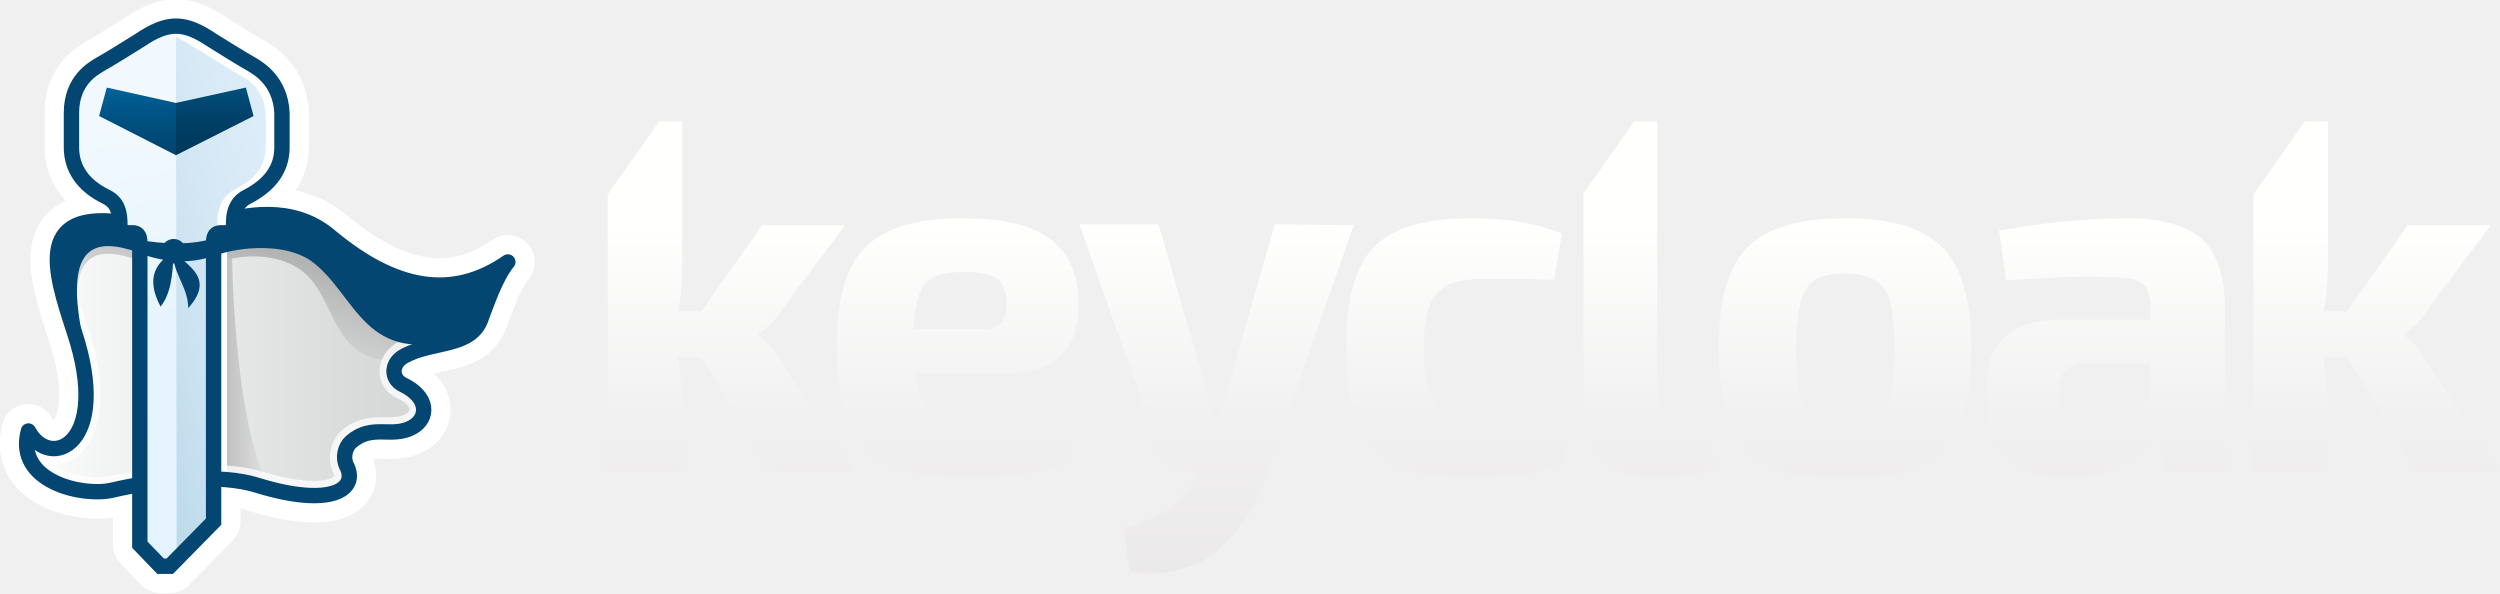
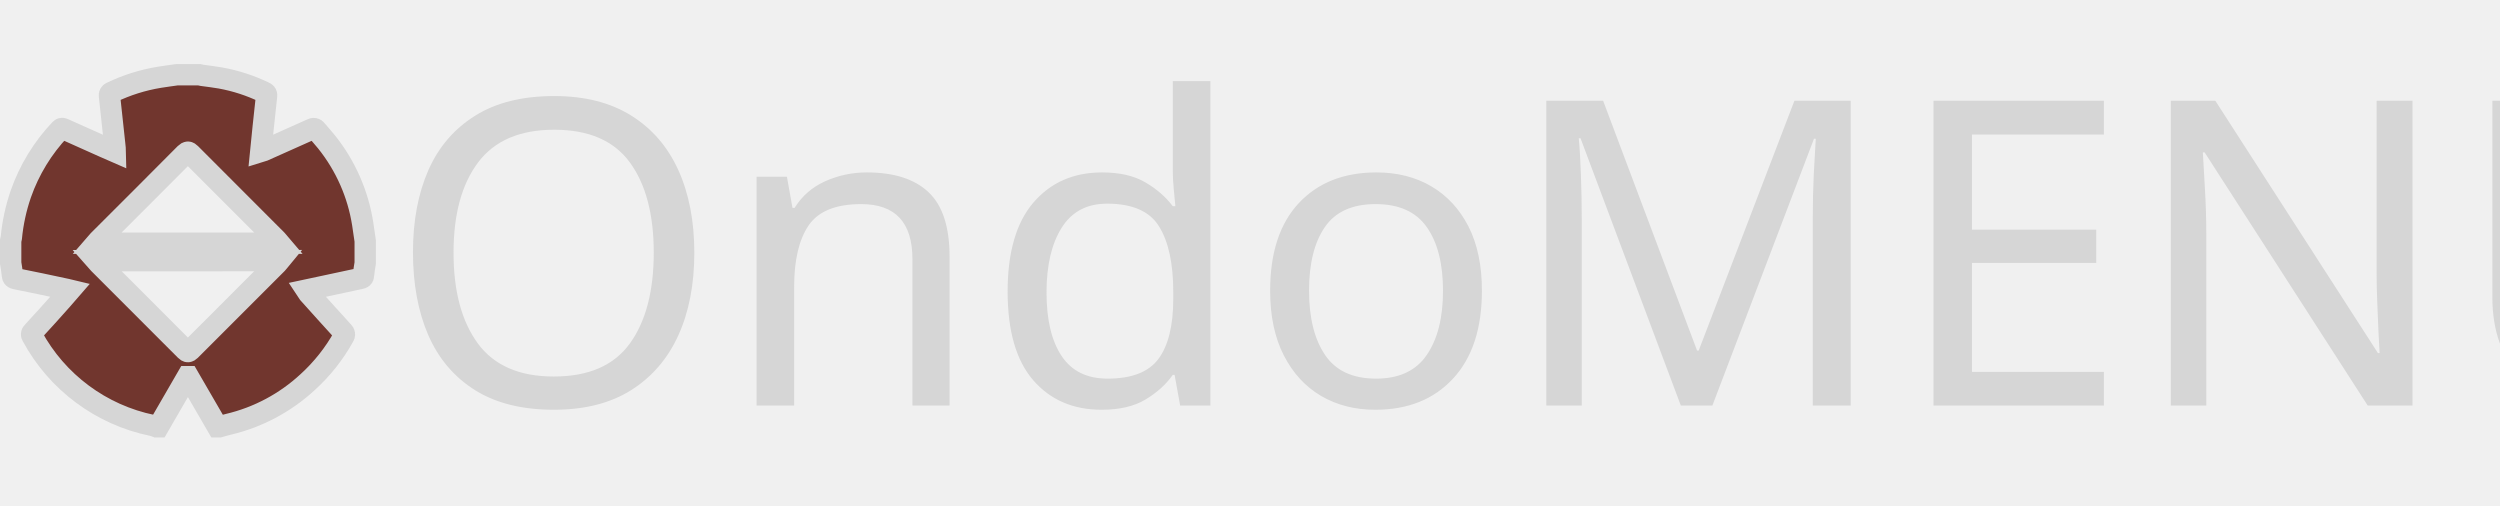
- <svg xmlns="http://www.w3.org/2000/svg" version="1.1" id="Layer_1" x="0px" y="0px" viewBox="-145.2 359 325.4 77.2" enable-background="new -145.2 359 325.4 77.2" xml:space="preserve">
-   <g>
-     <g>
-       <path fill="none" stroke="#FFFFFF" stroke-width="7" stroke-linecap="round" stroke-linejoin="round" stroke-miterlimit="10" d="    M-79.1,393.1c-7.2,5-14.7,3.7-23.2-3.4c-4.9-4.1-11.2-2.8-15.4-1.5c-2.6,0.8-6.3,0.7-9.5,0.1c-14-2.9-10.9,6-8.3,14    c4.8,14.6-3.2,18-6,12.8c-1.8,6.6,7.1,8.6,10.9,7.7c6-1.4,14.1-2.2,19-0.6c9.5,2.9,13.1,0.5,11.5-2.6c-0.5-1-0.2-2.4,0.6-3.1    c2.8-2.4,5.3-0.4,8-1.9c2.1-1.2,2.1-3.9-1.2-5.5c-1.7-0.8-1.6-2.9,0.2-3.8c3.7-2,8.8-1,10-5.1C-81.9,398.7-80.7,395-79.1,393.1z" />
-       <path fill="none" stroke="#FFFFFF" stroke-width="7" stroke-linecap="round" stroke-linejoin="round" stroke-miterlimit="10" d="    M-112.4,367.4c-1.1-0.6-4.3-2.6-5.1-3.1c-0.8-0.5-2.7-1.9-4.8-1.9s-4,1.4-4.8,1.9c-0.8,0.5-4,2.5-5.1,3.1c-0.8,0.5-3.7,2-3.7,6.3    c0,1.3,0,3.6,0,4.5c0,2.8,1.6,5,4.5,6.4c1,0.5,1.8,1.3,1.8,3.5c0,0.9,0.4,1.2,0.9,1.2h0.7c0.6,0,1,0.2,1,1.3c0,0.6,0,2.1,0,2.1    v37.2l2.7,2.8h1.2l5.7-5.8v-34.2c0,0,0-1.5,0-2.1c0-1,0.3-1.3,1-1.3h0.7c0.6,0,0.9-0.2,0.9-1.2c0-2.1,0.8-3,1.8-3.5    c2.9-1.5,4.5-3.6,4.5-6.4c0-1,0-3.2,0-4.5C-108.7,369.5-111.6,367.9-112.4,367.4z" />
-     </g>
-     <linearGradient id="SVGID_1_" gradientUnits="userSpaceOnUse" x1="-227.719" y1="2220.796" x2="-165.056" y2="2220.796" gradientTransform="matrix(1 0 0 1 86 -1815.5)">
-       <stop offset="0" style="stop-color:#FDFDFD" />
-       <stop offset="0.145" style="stop-color:#F4F5F5" />
-       <stop offset="0.684" style="stop-color:#D9DBDB" />
-       <stop offset="1" style="stop-color:#CFD1D1" />
-     </linearGradient>
-     <path fill="url(#SVGID_1_)" d="M-79.1,393.1c-7.2,5-14.7,3.7-23.2-3.4c-4.9-4.1-11.2-2.8-15.4-1.5c-2.6,0.8-6.3,0.7-9.5,0.1   c-14-2.9-10.9,6-8.3,14c4.8,14.6-3.2,18-6,12.8c-1.8,6.6,7.1,8.6,10.9,7.7c6-1.4,14.1-2.2,19-0.6c9.5,2.9,13.1,0.5,11.5-2.6   c-0.5-1-0.2-2.4,0.6-3.1c2.8-2.4,5.3-0.4,8-1.9c2.1-1.2,2.1-3.9-1.2-5.5c-1.7-0.8-1.6-2.9,0.2-3.8c3.7-2,8.8-1,10-5.1   C-81.9,398.7-80.7,395-79.1,393.1z" />
-     <linearGradient id="SVGID_2_" gradientUnits="userSpaceOnUse" x1="192.32" y1="1507.883" x2="184.047" y2="1507.883" gradientTransform="matrix(1 0 0 1 -302 -1102)">
-       <stop offset="0" style="stop-color:#E6E6E6" />
-       <stop offset="1" style="stop-color:#B2B3B3" />
-     </linearGradient>
-     <path fill="url(#SVGID_2_)" d="M-115,391.3c0,5,0.7,22.8,4.5,30.4l-8.7-0.2v-31.5L-115,391.3z" />
-     <linearGradient id="SVGID_3_" gradientUnits="userSpaceOnUse" x1="-200.863" y1="2227.381" x2="-193.862" y2="2207.88" gradientTransform="matrix(1 0 0 1 86 -1815.5)">
-       <stop offset="0" style="stop-color:#F6F6F6" />
-       <stop offset="1" style="stop-color:#B2B3B3" />
-     </linearGradient>
-     <path fill="url(#SVGID_3_)" d="M-134.6,403.1c-2.8-7.5-6.5-16.6,7.5-13.7c3.2,0.7,6.9,0.7,9.5-0.1c4.3-1.3,10-2.4,14.5,1.5   c8.9,7.7,16.9,8.3,24.1,3.3c-1.6,1.9-3.1,5.6-3.3,7.1c-0.2,1.3-1.1,1.9-2.4,2.4c-18.5,7.5-15.4-5.3-21.4-9.5   c-3.2-2.2-7.7-2.1-11.2-0.8c-3.2,1.2-6.4,0.9-9.8-0.4C-132.9,390.8-136.7,391.9-134.6,403.1z" />
-     <line fill="none" stroke="#FFFFFF" stroke-width="3.5" stroke-miterlimit="10" x1="-117.4" y1="421.8" x2="-117.4" y2="390.6" />
-     <g opacity="0.75">
-       <path fill="#FFFFFF" d="M-110.3,389c2.7,0,4.9,0.7,6.8,2.3c5.5,4.6,10.6,6.8,15.6,6.8c1.5,0,2.9-0.2,4.4-0.6    c-0.3,0.9-0.6,1.6-0.7,2.1c-0.4,1.4-1.6,1.8-4.4,2.4c-1.5,0.3-3.1,0.7-4.7,1.5c-1.6,0.8-2.5,2.3-2.5,3.9c0,1.5,0.9,2.8,2.4,3.5    c1.2,0.5,1.5,1.1,1.5,1.4c0,0.3-0.3,0.5-0.5,0.6c-0.6,0.3-1.2,0.4-2.1,0.4c-0.2,0-0.3,0-0.5,0c-0.2,0-0.4,0-0.5,0    c-1.6,0-3.4,0.2-5.2,1.7c-1.5,1.3-2,3.7-1.1,5.6c0.1,0.3,0.1,0.4,0.1,0.4c-0.1,0.1-0.8,0.6-2.6,0.6c-1.8,0-4.1-0.4-6.7-1.2    c-2-0.6-4.5-0.9-7.5-0.9c-3.8,0-8.4,0.6-12.6,1.5c-0.4,0.1-0.9,0.1-1.5,0.1c-1.9,0-4.2-0.5-5.7-1.6c1.7,0,3.3-0.9,4.4-2.4    c1.3-1.8,3.2-6.3,0.2-15.3l-0.1-0.2c-1.3-3.9-2.9-8.8-1.5-10.7c0.5-0.7,1.6-1.1,3.4-1.1c1.2,0,2.6,0.2,4.3,0.5    c1.8,0.4,3.6,0.6,5.4,0.6c1.9,0,3.7-0.2,5.1-0.7C-115.4,389.7-112.9,389-110.3,389 M-110.3,387c-2.7,0-5.2,0.6-7.3,1.3    c-1.3,0.4-2.9,0.6-4.6,0.6c-1.6,0-3.4-0.2-5-0.5c-1.9-0.4-3.4-0.6-4.7-0.6c-8.5,0-5.9,7.7-3.6,14.6c3.4,10.4,0.3,15.1-2.7,15.1    c-1.2,0-2.5-0.8-3.3-2.3c-1.5,5.6,4.8,7.9,9,7.9c0.7,0,1.4-0.1,2-0.2c3.7-0.8,8.1-1.5,12.2-1.5c2.5,0,4.9,0.2,6.9,0.8    c3,0.9,5.5,1.3,7.3,1.3c4,0,5.3-1.8,4.2-3.9c-0.5-1-0.2-2.4,0.6-3.1c1.4-1.2,2.7-1.3,3.9-1.3c0.3,0,0.7,0,1,0c1,0,2-0.1,3.1-0.7    c2.1-1.2,2.1-3.9-1.2-5.5c-1.7-0.8-1.6-2.9,0.2-3.8c3.7-2,8.8-1,10-5.1c0.4-1.5,1.7-5.2,3.3-7.1c-2.9,2-5.9,3-8.9,3    c-4.5,0-9.2-2.2-14.3-6.4C-104.7,387.7-107.6,387-110.3,387L-110.3,387z M-79.1,393.1L-79.1,393.1L-79.1,393.1z" />
-     </g>
-     <path fill="none" stroke="#034672" stroke-width="2" stroke-linecap="round" stroke-linejoin="round" stroke-miterlimit="10" d="   M-79.1,393.1c-7.2,5-14.7,3.7-23.2-3.4c-4.9-4.1-11.2-2.8-15.4-1.5c-2.6,0.8-6.3,0.7-9.5,0.1c-14-2.9-10.9,6-8.3,14   c4.8,14.6-3.2,18-6,12.8c-1.8,6.6,7.1,8.6,10.9,7.7c6-1.4,14.1-2.2,19-0.6c9.5,2.9,13.1,0.5,11.5-2.6c-0.5-1-0.2-2.4,0.6-3.1   c2.8-2.4,5.3-0.4,8-1.9c2.1-1.2,2.1-3.9-1.2-5.5c-1.7-0.8-1.6-2.9,0.2-3.8c3.7-2,8.8-1,10-5.1C-81.9,398.7-80.7,395-79.1,393.1z" />
-     <path fill="#034672" d="M-134.6,402.1c-2.8-7.5-6.5-16.6,7.5-13.7c3.2,0.7,6.9,0.7,9.5-0.1c4.3-1.3,10-2.4,14.5,1.5   c8.9,7.7,16.9,8.3,24.1,3.3c-1.6,1.9-3.1,5.6-3.3,7.1c-0.2,1.3-1.1,1.9-2.4,2.4c-13.1,4.8-14.1-5.5-20.1-9.7   c-3.2-2.2-9-1.9-12.5-0.6c-3.2,1.2-6.4,0.9-9.8-0.4C-132.9,389.8-136.7,390.9-134.6,402.1z" />
-     <path fill="#FFFFFF" d="M-112.4,367.4c-1.1-0.6-4.3-2.6-5.1-3.1c-0.8-0.5-2.7-1.9-4.8-1.9s-4,1.4-4.8,1.9c-0.8,0.5-4,2.5-5.1,3.1   c-0.8,0.5-3.7,2-3.7,6.3c0,1.3,0,3.6,0,4.5c0,2.8,1.6,5,4.5,6.4c1,0.5,1.8,1.3,1.8,3.5c0,0.9,0.4,1.2,0.9,1.2h0.7   c0.6,0,1,0.2,1,1.3c0,0.6,0,2.1,0,2.1v37.2l2.7,2.8h1.2l5.7-5.8v-34.2c0,0,0-1.5,0-2.1c0-1,0.3-1.3,1-1.3h0.7   c0.6,0,0.9-0.2,0.9-1.2c0-2.1,0.8-3,1.8-3.5c2.9-1.5,4.5-3.6,4.5-6.4c0-1,0-3.2,0-4.5C-108.7,369.5-111.6,367.9-112.4,367.4z" />
-     <linearGradient id="SVGID_4_" gradientUnits="userSpaceOnUse" x1="-217.904" y1="2215.012" x2="-187.068" y2="2207.345" gradientTransform="matrix(1 0 0 1 86 -1815.5)">
-       <stop offset="0" style="stop-color:#B8D7E9" />
-       <stop offset="0.332" style="stop-color:#CCE3F1" />
-       <stop offset="0.694" style="stop-color:#DAEBF7" />
-       <stop offset="1" style="stop-color:#DFEEF9" />
-     </linearGradient>
-     <path fill="url(#SVGID_4_)" d="M-112.4,367.4c-1.1-0.6-4.3-2.6-5.1-3.1c-0.8-0.5-2.7-1.9-4.8-1.9v69.3l4.8-4.9v-34.2   c0,0,0-1.5,0-2.1c0-1,0.3-1.3,1-1.3h0.7c0.6,0,0.9-0.2,0.9-1.2c0-2.1,0.8-3,1.8-3.5c2.9-1.5,4.5-3.6,4.5-6.4c0-1,0-3.2,0-4.5   C-108.7,369.5-111.6,367.9-112.4,367.4z" />
-     <linearGradient id="SVGID_5_" gradientUnits="userSpaceOnUse" x1="-214.944" y1="2190.841" x2="-206.319" y2="2233.093" gradientTransform="matrix(1 0 0 1 86 -1815.5)">
-       <stop offset="0" style="stop-color:#F1F9FE" />
-       <stop offset="0.425" style="stop-color:#E9F5FD" />
-       <stop offset="1" style="stop-color:#E4F3FD" />
-     </linearGradient>
-     <path fill="url(#SVGID_5_)" d="M-122.3,362.5c-2.1,0-4,1.4-4.8,1.9c-0.8,0.5-4,2.5-5.1,3.1c-0.8,0.5-3.7,2-3.7,6.3   c0,1.3,0,3.6,0,4.5c0,2.8,1.6,5,4.5,6.4c1,0.5,1.8,1.3,1.8,3.5c0,0.9,0.4,1.2,0.9,1.2h0.7c0.6,0,1,0.2,1,1.3c0,0.6,0,2.1,0,2.1   v37.2l2.7,2.8h1.2l0.9-0.9L-122.3,362.5L-122.3,362.5z" />
-     <path fill="none" stroke="#FFFFFF" stroke-width="2" stroke-miterlimit="10" d="M-122.6,362.5c1.9,0.9,3.4,2,4.2,2.4   c0.8,0.5,4,2.5,5.1,3.1c0.8,0.5,3.7,2,3.7,6.3c0,1.3,0,2.8,0,3.8c0,2.8-1.6,5-4.5,6.4c-1,0.5-1.8,1.4-1.8,3.6v1.2" />
-     <path fill="none" stroke="#034672" stroke-width="2" stroke-miterlimit="10" d="M-112.4,367.4c-1.1-0.6-4.3-2.6-5.1-3.1   c-0.8-0.5-2.7-1.9-4.8-1.9s-4,1.4-4.8,1.9c-0.8,0.5-4,2.5-5.1,3.1c-0.8,0.5-3.7,2-3.7,6.3c0,1.3,0,3.6,0,4.5c0,2.8,1.6,5,4.5,6.4   c1,0.5,1.8,1.3,1.8,3.5c0,0.9,0.4,1.2,0.9,1.2h0.7c0.6,0,1,0.2,1,1.3c0,0.6,0,2.1,0,2.1v37.2l2.7,2.8h1.2l5.7-5.8v-34.2   c0,0,0-1.5,0-2.1c0-1,0.3-1.3,1-1.3h0.7c0.6,0,0.9-0.2,0.9-1.2c0-2.1,0.8-3,1.8-3.5c2.9-1.5,4.5-3.6,4.5-6.4c0-1,0-3.2,0-4.5   C-108.7,369.5-111.6,367.9-112.4,367.4z" />
-     <path fill="#E9F6FE" stroke="#034672" stroke-width="2" stroke-miterlimit="10" d="M-107.5,392.7" />
-     <g>
-       <linearGradient id="SVGID_6_" gradientUnits="userSpaceOnUse" x1="-106.489" y1="2203.667" x2="-106.489" y2="2254.552" gradientTransform="matrix(1 0 0 1 86 -1815.5)">
-         <stop offset="0" style="stop-color:#FFFFFE" />
-         <stop offset="0.481" style="stop-color:#F2F1F1" />
-         <stop offset="1" style="stop-color:#E9E7E8" />
-       </linearGradient>
-       <path fill="url(#SVGID_6_)" d="M-14.5,407.6h-11.6c0.3,2.3,1,3.9,2.1,4.7s2.9,1.2,5.5,1.2c3.4,0,7.4-0.2,12-0.7l0.9,6    c-3.3,1.6-8,2.4-14,2.4c-6,0-10.3-1.3-12.9-3.9c-2.6-2.6-3.8-6.9-3.8-12.9c0-6.3,1.2-10.7,3.7-13.2c2.5-2.5,6.7-3.8,12.6-3.8    c5.3,0,9.2,0.9,11.6,2.8c2.4,1.8,3.6,4.7,3.6,8.4c0,3-0.8,5.2-2.3,6.7C-8.5,406.8-11,407.6-14.5,407.6z M-26.3,401.8h9.1    c1.2,0,2-0.3,2.4-0.8c0.4-0.6,0.6-1.4,0.6-2.5c0-1.5-0.4-2.6-1.2-3.2c-0.8-0.6-2.2-0.9-4.3-0.9c-2.5,0-4.2,0.5-5.1,1.5    C-25.6,396.9-26.1,398.8-26.3,401.8z" />
-       <linearGradient id="SVGID_7_" gradientUnits="userSpaceOnUse" x1="-72.864" y1="2203.667" x2="-72.864" y2="2254.55" gradientTransform="matrix(1 0 0 1 86 -1815.5)">
-         <stop offset="0" style="stop-color:#FFFFFE" />
-         <stop offset="0.481" style="stop-color:#F2F1F1" />
-         <stop offset="1" style="stop-color:#E9E7E8" />
-       </linearGradient>
-       <path fill="url(#SVGID_7_)" d="M31,388.3l-11.4,32.6c-0.6,1.7-1.4,3.3-2.2,4.8c-0.9,1.5-2,2.9-3.4,4.3c-1.4,1.4-3.1,2.4-5.2,3    c-2.1,0.7-4.4,0.8-6.9,0.5L1,427.8c2.6-0.7,4.6-1.6,6.1-2.7c1.5-1.1,2.6-2.6,3.5-4.5l0.1-0.3H8.9c-1.6,0-2.6-0.8-3.1-2.3    l-10.5-29.8H5.6l6,20.8c0.4,1.5,0.7,3.1,1,4.8h0.8c0.1-0.5,0.3-1.3,0.7-2.4s0.5-1.9,0.7-2.4l5.9-20.8L31,388.3L31,388.3z" />
-       <linearGradient id="SVGID_8_" gradientUnits="userSpaceOnUse" x1="-41.775" y1="2203.667" x2="-41.775" y2="2254.552" gradientTransform="matrix(1 0 0 1 86 -1815.5)">
-         <stop offset="0" style="stop-color:#FFFFFE" />
-         <stop offset="0.481" style="stop-color:#F2F1F1" />
-         <stop offset="1" style="stop-color:#E9E7E8" />
-       </linearGradient>
-       <path fill="url(#SVGID_8_)" d="M57.6,412.8l0.9,6.3c-3.3,1.4-7.5,2.1-12.4,2.1c-5.9,0-10.1-1.3-12.5-3.8    c-2.4-2.5-3.6-6.9-3.6-13.1c0-6.2,1.2-10.6,3.6-13.1c2.4-2.5,6.6-3.8,12.6-3.8c4.9,0,8.8,0.7,11.9,2l-1,6    c-4.7-0.1-7.8-0.1-9.2-0.1c-3,0-5,0.6-6.1,1.9c-1.1,1.3-1.7,3.6-1.7,7.2c0,3.5,0.6,5.9,1.7,7.2c1.1,1.3,3.1,1.9,6.1,1.9    C51.6,413.4,54.9,413.2,57.6,412.8z" />
-       <linearGradient id="SVGID_9_" gradientUnits="userSpaceOnUse" x1="8.972" y1="2203.667" x2="8.972" y2="2254.553" gradientTransform="matrix(1 0 0 1 86 -1815.5)">
-         <stop offset="0" style="stop-color:#FFFFFE" />
-         <stop offset="0.481" style="stop-color:#F2F1F1" />
-         <stop offset="1" style="stop-color:#E9E7E8" />
-       </linearGradient>
-       <path fill="url(#SVGID_9_)" d="M95,387.4c6,0,10.2,1.3,12.7,3.9c2.5,2.6,3.7,7,3.7,13.1c0,6.2-1.2,10.5-3.7,13.1    c-2.5,2.5-6.7,3.8-12.7,3.8c-6,0-10.3-1.3-12.8-3.8c-2.5-2.5-3.7-6.9-3.7-13.1c0-6.2,1.2-10.6,3.7-13.2    C84.7,388.7,89,387.4,95,387.4z M95,394.6c-2.6,0-4.3,0.6-5.1,2c-0.9,1.3-1.3,3.9-1.3,7.8c0,3.8,0.4,6.4,1.3,7.7    c0.9,1.3,2.6,2,5.1,2c2.5,0,4.2-0.7,5.1-2c0.9-1.3,1.3-3.9,1.3-7.7c0-3.9-0.4-6.5-1.3-7.8C99.2,395.3,97.5,394.6,95,394.6z" />
-       <linearGradient id="SVGID_10_" gradientUnits="userSpaceOnUse" x1="42.879" y1="2203.667" x2="42.879" y2="2254.552" gradientTransform="matrix(1 0 0 1 86 -1815.5)">
-         <stop offset="0" style="stop-color:#FFFFFE" />
-         <stop offset="0.481" style="stop-color:#F2F1F1" />
-         <stop offset="1" style="stop-color:#E9E7E8" />
-       </linearGradient>
-       <path fill="url(#SVGID_10_)" d="M115.9,395.5l-0.9-6.5c5.8-1,11.4-1.6,16.7-1.6c4.3,0,7.5,0.9,9.6,2.6c2,1.8,3.1,4.8,3.1,9.2v21.2    h-7.6l-1-4.9c-3.2,3.8-7.2,5.7-11.9,5.7c-3.1,0-5.6-0.8-7.6-2.4s-2.9-3.9-2.9-6.8v-3.3c0-2.6,0.9-4.6,2.6-6    c1.7-1.4,4.1-2.1,7.2-2.1h11.5v-1.4c0-1.6-0.4-2.8-1.1-3.3c-0.7-0.6-2.1-0.8-4.1-0.8C125.9,394.9,121.4,395.1,115.9,395.5z     M122.9,409.4v1.2c0,2.2,1.3,3.3,3.8,3.3c2.6,0,5.3-1,8-3.1v-4.5H126C124,406.4,122.9,407.4,122.9,409.4z" />
-       <linearGradient id="SVGID_11_" gradientUnits="userSpaceOnUse" x1="-136.063" y1="2203.667" x2="-136.063" y2="2254.549" gradientTransform="matrix(1 0 0 1 86 -1815.5)">
-         <stop offset="0" style="stop-color:#FFFFFE" />
-         <stop offset="0.481" style="stop-color:#F2F1F1" />
-         <stop offset="1" style="stop-color:#E9E7E8" />
-       </linearGradient>
-       <path fill="url(#SVGID_11_)" d="M-43.5,406.1c-0.9-1.6-1.9-2.7-3-3.5v-0.1c1.3-0.9,2.3-1.9,3-3.1l8.3-11.1H-46l-7.9,11.2h-3    c0.3-1.8,0.5-3.7,0.5-5.9v-18.8h-3l-6.7,9.5v36.1h9.6v-10.1c0-1.3-0.2-2.9-0.5-4.8h3.1l9,14.9H-34L-43.5,406.1z" />
-       <linearGradient id="SVGID_12_" gradientUnits="userSpaceOnUse" x1="-16.68" y1="2203.667" x2="-16.68" y2="2254.551" gradientTransform="matrix(1 0 0 1 86 -1815.5)">
-         <stop offset="0" style="stop-color:#FFFFFE" />
-         <stop offset="0.481" style="stop-color:#F2F1F1" />
-         <stop offset="1" style="stop-color:#E9E7E8" />
-       </linearGradient>
-       <path fill="url(#SVGID_12_)" d="M76.7,413.2h-2.6c-2.4,0-3.6-1.1-3.6-3.3v-35.1h-3l-6.6,9.4v28.2c0,2.8,0.8,5,2.5,6.5    c1.6,1.5,3.9,2.3,6.8,2.3c3.5,0,6-0.4,7.7-1.3L76.7,413.2z" />
-       <linearGradient id="SVGID_13_" gradientUnits="userSpaceOnUse" x1="78.107" y1="2203.667" x2="78.107" y2="2254.549" gradientTransform="matrix(1 0 0 1 86 -1815.5)">
-         <stop offset="0" style="stop-color:#FFFFFE" />
-         <stop offset="0.481" style="stop-color:#F2F1F1" />
-         <stop offset="1" style="stop-color:#E9E7E8" />
-       </linearGradient>
-       <path fill="url(#SVGID_13_)" d="M170.7,406.1c-0.9-1.6-1.9-2.7-3-3.5v-0.1c1.3-0.9,2.3-1.9,3-3.1l8.3-11.1h-10.8l-7.9,11.2h-3    c0.3-1.8,0.5-3.7,0.5-5.9v-18.8h-3l-6.7,9.5v36.1h9.6v-10.1c0-1.3-0.2-2.9-0.5-4.8h3.1l9,14.9h10.8L170.7,406.1z" />
-     </g>
-     <linearGradient id="SVGID_14_" gradientUnits="userSpaceOnUse" x1="-208.281" y1="2186.001" x2="-208.281" y2="2196.169" gradientTransform="matrix(1 0 0 1 86 -1815.5)">
-       <stop offset="0" style="stop-color:#00639A" />
-       <stop offset="0.235" style="stop-color:#00578A" />
-       <stop offset="0.507" style="stop-color:#004D7B" />
-       <stop offset="0.717" style="stop-color:#004773" />
-       <stop offset="1" style="stop-color:#00446E" />
-     </linearGradient>
-     <polygon fill="url(#SVGID_14_)" points="-122.3,372.4 -131.3,370.4 -132.3,374.1 -122.3,379.2 -112.2,374.1 -113.2,370.4  " />
-     <polyline opacity="0.2" enable-background="new    " points="-122.3,379.2 -112.2,374.1 -113.2,370.4 -122.3,372.4  " />
-     <path fill="#034672" d="M-127.2,391.9c3.4,1.3,6.7,1.5,9.8,0.4l-0.3-2.2c-2.6,0.8-6.3,0.7-9.5,0.1L-127.2,391.9z" />
-     <path fill="#034672" d="M-122.6,391.5c-0.4,2.8,1.9,4.7,1.9,7.6C-116.8,394.8-121.7,393.3-122.6,391.5z" />
-     <path fill="#034672" d="M-122.6,391.7c-0.1,3.2-0.4,5.6-1.7,7.2C-126.8,394.2-123.7,392.6-122.6,391.7z" />
-     <circle fill="#034672" cx="-122.6" cy="391.7" r="1.6" />
-     <linearGradient id="SVGID_15_" gradientUnits="userSpaceOnUse" x1="-197.511" y1="2237.772" x2="-197.511" y2="2237.772" gradientTransform="matrix(1 0 0 1 86 -1815.5)">
-       <stop offset="0" style="stop-color:#F6F6F6" />
-       <stop offset="0.539" style="stop-color:#E4E4E4" />
-       <stop offset="1" style="stop-color:#DADADA" />
-     </linearGradient>
-     <path fill="url(#SVGID_15_)" d="M-111.5,422.3" />
+ <svg xmlns="http://www.w3.org/2000/svg" width="351.388" height="71" viewBox="0 0 351.388 71">
+   <g id="グループ_4" data-name="グループ 4" transform="translate(-412.612 -515)">
+     <path id="パス_28" data-name="パス 28" d="M1.08,27.406V24.29a4.157,4.157,0,0,0,.089-.416,26.676,26.676,0,0,1,1.339-6.188A25.368,25.368,0,0,1,8.041,8.62c.186-.2.327-.141.528-.059,1.874.848,3.756,1.681,5.63,2.521l1.584.692a8.841,8.841,0,0,0-.074-.974c-.245-2.3-.491-4.6-.744-6.9a.409.409,0,0,1,.26-.476,24.825,24.825,0,0,1,6.768-2.134c.818-.134,1.644-.238,2.469-.357h3.109a4.157,4.157,0,0,0,.416.089c.87.126,1.74.216,2.6.372a24.141,24.141,0,0,1,6.128,1.993c.223.1.372.2.335.506-.171,1.487-.32,2.975-.476,4.418-.119,1.13-.231,2.231-.35,3.436a3.674,3.674,0,0,0,.357-.126C38.86,10.606,41.136,9.6,43.4,8.575a.469.469,0,0,1,.662.141c.454.558.952,1.078,1.4,1.644a24.49,24.49,0,0,1,5.1,11.55c.126.788.231,1.584.35,2.38v3.116c-.089.58-.193,1.153-.245,1.74,0,.29-.164.372-.424.424-1.748.364-3.5.744-5.206,1.116l-2.439.521a3.644,3.644,0,0,0,.29.394c1.636,1.822,3.265,3.644,4.916,5.444a.5.5,0,0,1,.082.707,25.137,25.137,0,0,1-5.042,6.366,24.773,24.773,0,0,1-11.156,5.95c-.431.1-.848.231-1.279.35h-.26q-2.038-3.533-4.083-7.043H25.92l-4.075,7.043h-.26a3.867,3.867,0,0,0-.565-.186A24.9,24.9,0,0,1,4.1,37.669a.4.4,0,0,1,.059-.558C5.55,35.624,6.926,34.062,8.3,32.53c.372-.409.744-.833,1.153-1.309l-.528-.126c-2.372-.506-4.752-1.019-7.132-1.487-.3-.059-.446-.149-.469-.483C1.273,28.5,1.162,27.971,1.08,27.406Zm12.041-2.789H38.86c-.164-.193-.26-.32-.372-.439q-6.069-6.091-12.13-12.145c-.275-.275-.431-.3-.744,0q-6.069,6.106-12.16,12.174C13.373,24.312,13.284,24.431,13.121,24.617Zm0,2.454c.171.193.26.3.357.4q6.076,6.106,12.174,12.182c.268.268.416.26.684,0l12.2-12.2c.1-.1.178-.223.32-.394Z" transform="translate(413.032 524.57)" fill="#71362e" stroke="#d6d6d6" stroke-width="3" />
+     <text id="OndoMENU" transform="translate(467 572)" fill="#d6d6d6" font-size="60" font-family="SFCompactRounded-Regular, SF Compact Rounded">
+       <tspan x="0" y="0">OndoMENU</tspan>
+     </text>
  </g>
</svg>
